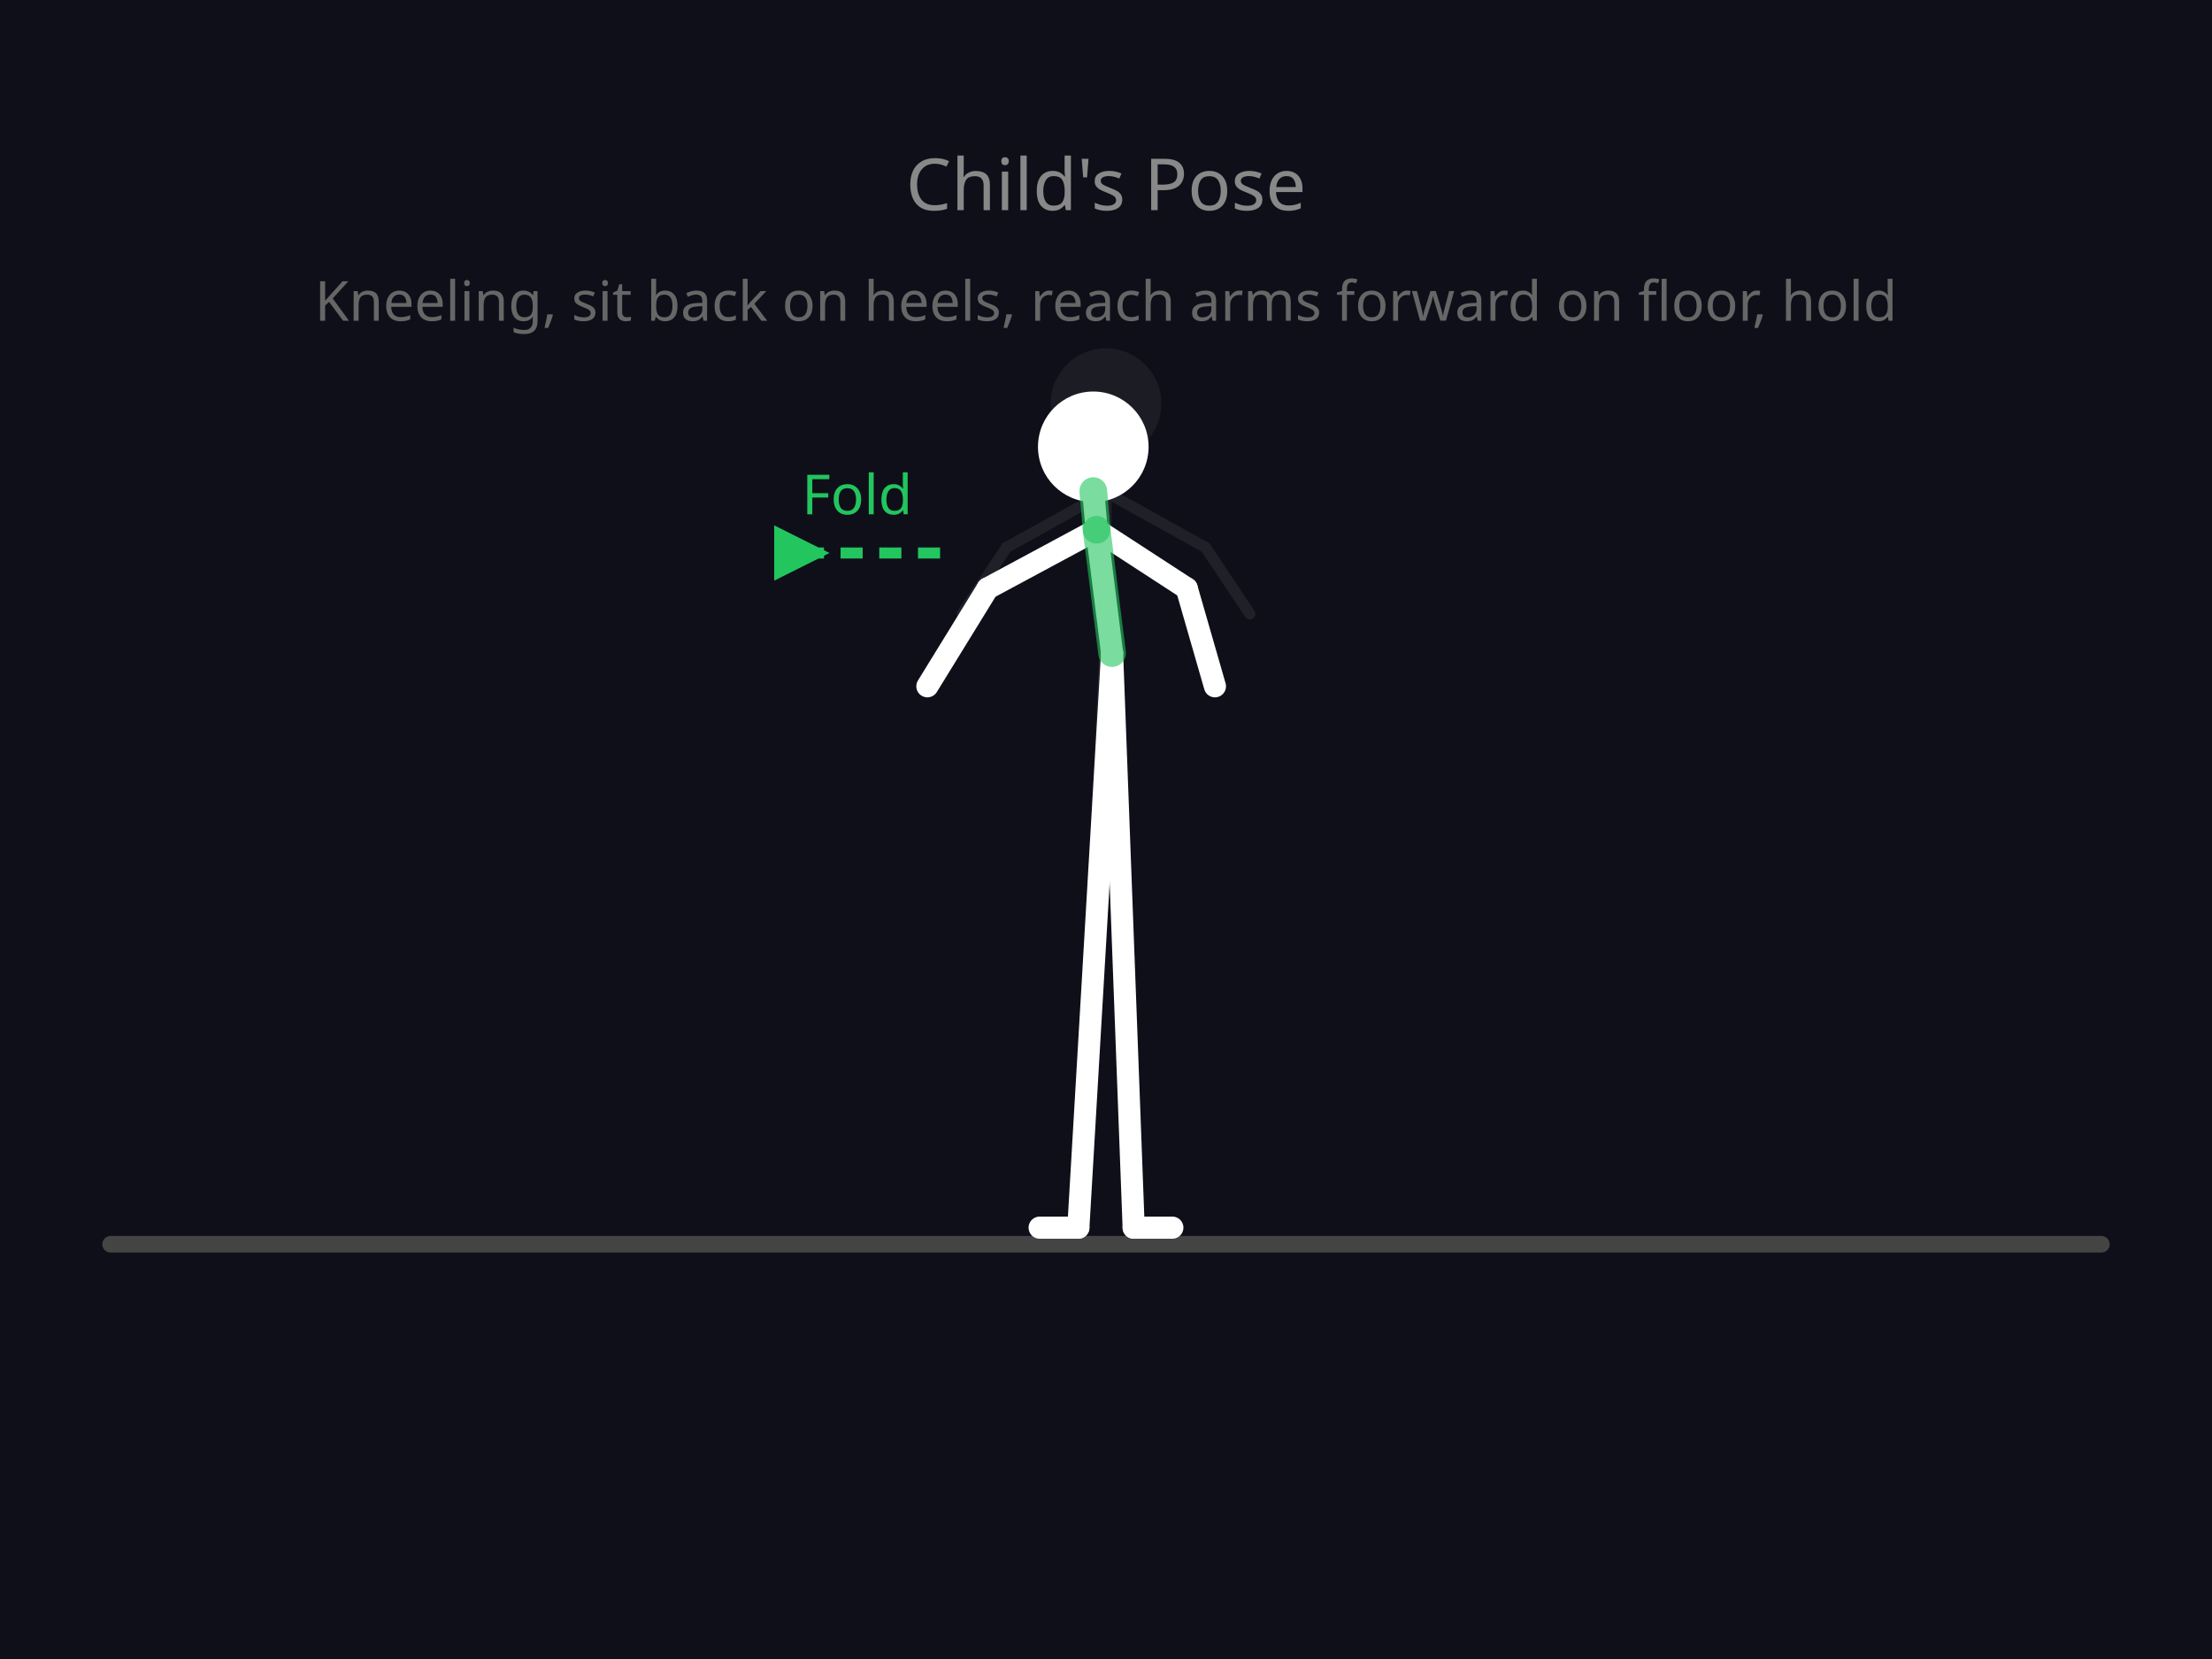
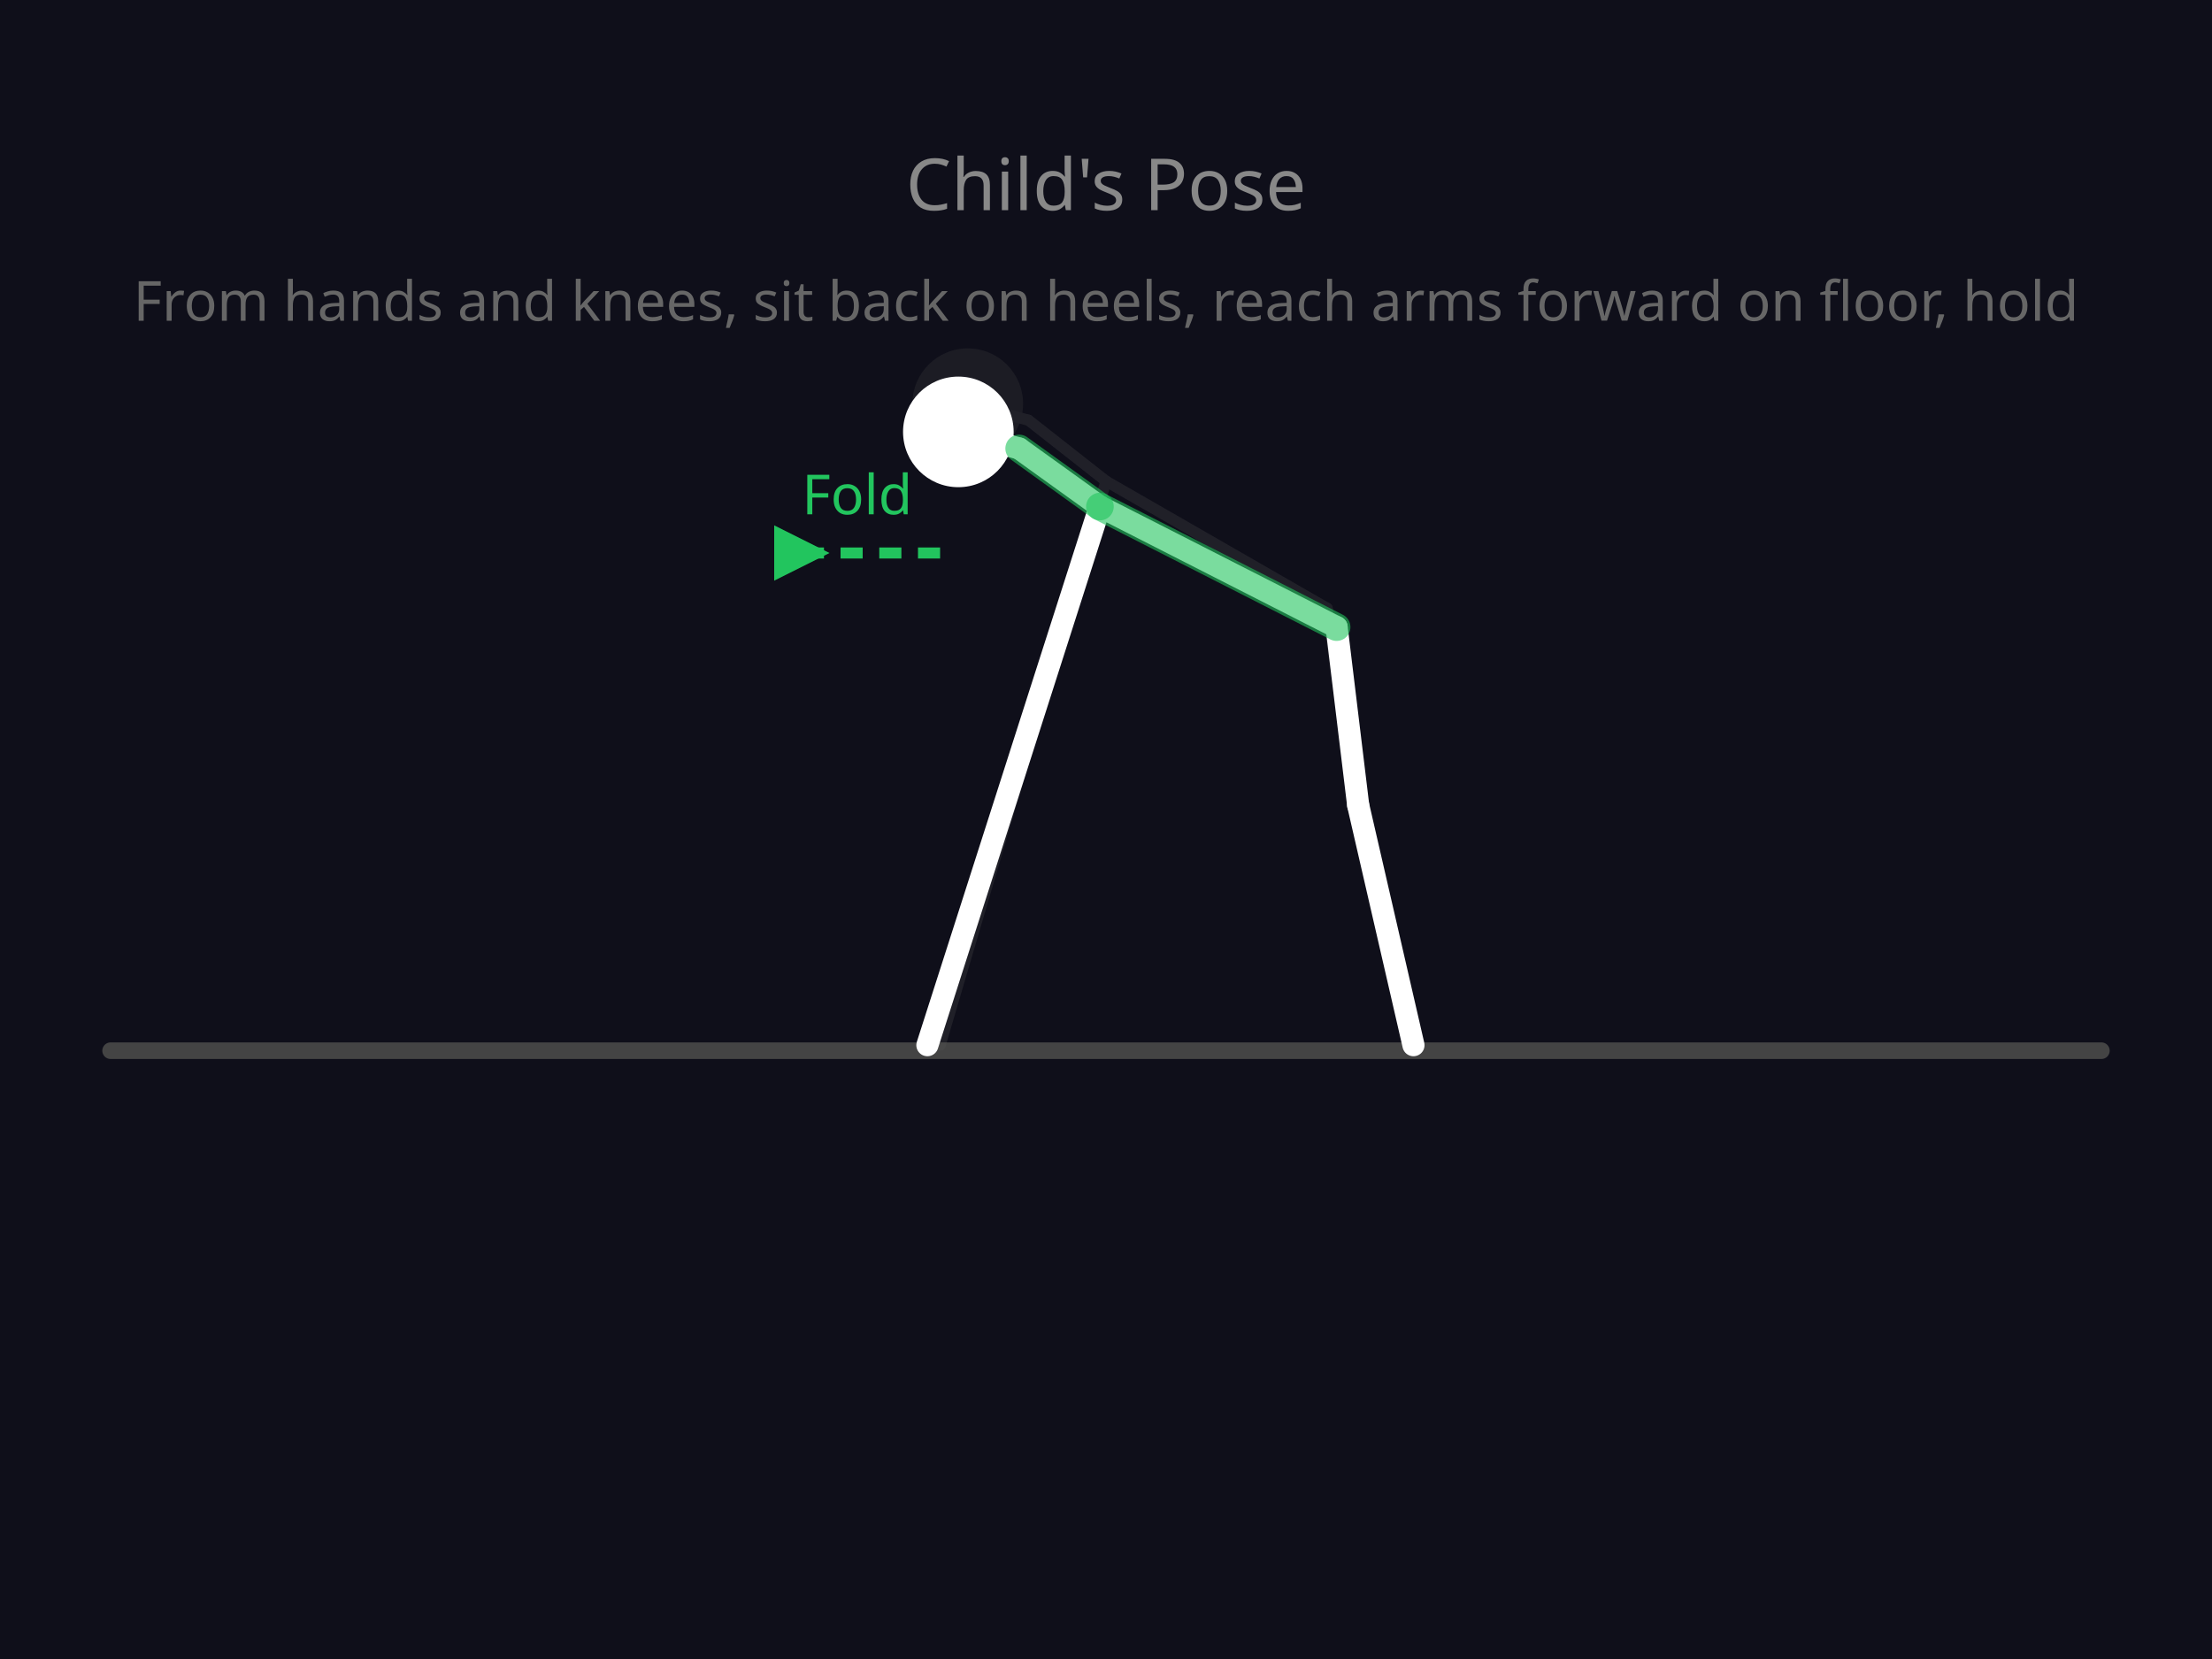
<svg xmlns="http://www.w3.org/2000/svg" viewBox="0 0 400 300">
  <rect width="400" height="300" fill="#0f0f1a" />
-   <line x1="20" y1="225" x2="380" y2="225" stroke="#444" stroke-width="3" stroke-linecap="round" />
+   <line x1="20" y1="190" x2="380" y2="190" stroke="#444" stroke-width="3" stroke-linecap="round" />
  <text x="200" y="38" fill="#888" font-size="13" font-family="sans-serif" text-anchor="middle">Child's Pose</text>
-   <text x="200" y="58" fill="#666" font-size="10" font-family="sans-serif" text-anchor="middle">Kneeling, sit back on heels, reach arms forward on floor, hold</text>
+   <text x="200" y="58" fill="#666" font-size="10" font-family="sans-serif" text-anchor="middle">From hands and knees, sit back on heels, reach arms forward on floor, hold</text>
  <g stroke="#555" stroke-width="2" fill="none" stroke-linecap="round" stroke-linejoin="round" opacity="0.25">
-     <circle cx="200" cy="73" r="10" fill="#444" stroke="none" />
-     <line x1="200" y1="73" x2="200" y2="81" />
-     <line x1="200" y1="81" x2="200" y2="89" />
-     <line x1="200" y1="89" x2="200" y2="113" />
-     <line x1="200" y1="89" x2="182" y2="99" />
-     <line x1="182" y1="99" x2="174" y2="111" />
-     <line x1="200" y1="89" x2="218" y2="99" />
-     <line x1="218" y1="99" x2="226" y2="111" />
-     <line x1="200" y1="113" x2="195" y2="222" />
-     <line x1="195" y1="222" x2="188" y2="222" />
-     <line x1="200" y1="113" x2="205" y2="222" />
-     <line x1="205" y1="222" x2="212" y2="222" />
+     <circle cx="175" cy="73" r="10" fill="#444" stroke="none" />
+     <line x1="175" y1="73" x2="186" y2="76" />
+     <line x1="186" y1="76" x2="200" y2="87" />
+     <line x1="200" y1="87" x2="240" y2="110" />
+     <line x1="200" y1="87" x2="170" y2="189" />
+     <line x1="240" y1="110" x2="245" y2="145" />
+     <line x1="245" y1="145" x2="255" y2="189" />
  </g>
  <g stroke="#FFF" stroke-width="4" fill="none" stroke-linecap="round" stroke-linejoin="round">
-     <circle cx="197.7" cy="80.8" r="10" fill="#FFF" stroke="none" />
-     <line x1="197.7" y1="80.8" x2="197.7" y2="88.8" />
-     <line x1="197.7" y1="88.8" x2="198.3" y2="95.8" />
-     <line x1="198.3" y1="95.8" x2="201.1" y2="118.1" />
-     <line x1="198.3" y1="95.8" x2="178.6" y2="106.4" />
-     <line x1="178.6" y1="106.4" x2="167.7" y2="124.1" />
-     <line x1="198.3" y1="95.8" x2="214.6" y2="106.4" />
-     <line x1="214.6" y1="106.4" x2="219.7" y2="124.1" />
-     <line x1="201.1" y1="118.1" x2="195" y2="222" />
-     <line x1="195" y1="222" x2="188" y2="222" />
-     <line x1="201.1" y1="118.1" x2="205" y2="222" />
-     <line x1="205" y1="222" x2="212" y2="222" />
-     <line x1="197.7" y1="88.8" x2="198.3" y2="95.8" stroke="#22C55E" stroke-width="5" opacity="0.6" />
-     <line x1="198.3" y1="95.8" x2="201.1" y2="118.1" stroke="#22C55E" stroke-width="5" opacity="0.6" />
+     <circle cx="173.3" cy="78.1" r="10" fill="#FFF" stroke="none" />
+     <line x1="173.3" y1="78.1" x2="184.3" y2="81.1" />
+     <line x1="184.3" y1="81.1" x2="198.9" y2="91.6" />
+     <line x1="198.9" y1="91.6" x2="241.7" y2="113.4" />
+     <line x1="198.9" y1="91.6" x2="167.7" y2="189" />
+     <line x1="241.7" y1="113.4" x2="245.6" y2="145.6" />
+     <line x1="245.6" y1="145.6" x2="255.6" y2="189" />
+     <line x1="184.3" y1="81.1" x2="198.9" y2="91.6" stroke="#22C55E" stroke-width="5" opacity="0.6" />
+     <line x1="198.9" y1="91.6" x2="241.7" y2="113.4" stroke="#22C55E" stroke-width="5" opacity="0.6" />
  </g>
  <line x1="170" y1="100" x2="140" y2="100" stroke="#22C55E" stroke-width="2" stroke-dasharray="4,3" />
  <polygon points="140,95 150,100 140,105" fill="#22C55E" />
  <text x="155" y="93" fill="#22C55E" font-size="10" text-anchor="middle" font-family="sans-serif">Fold</text>
</svg>
